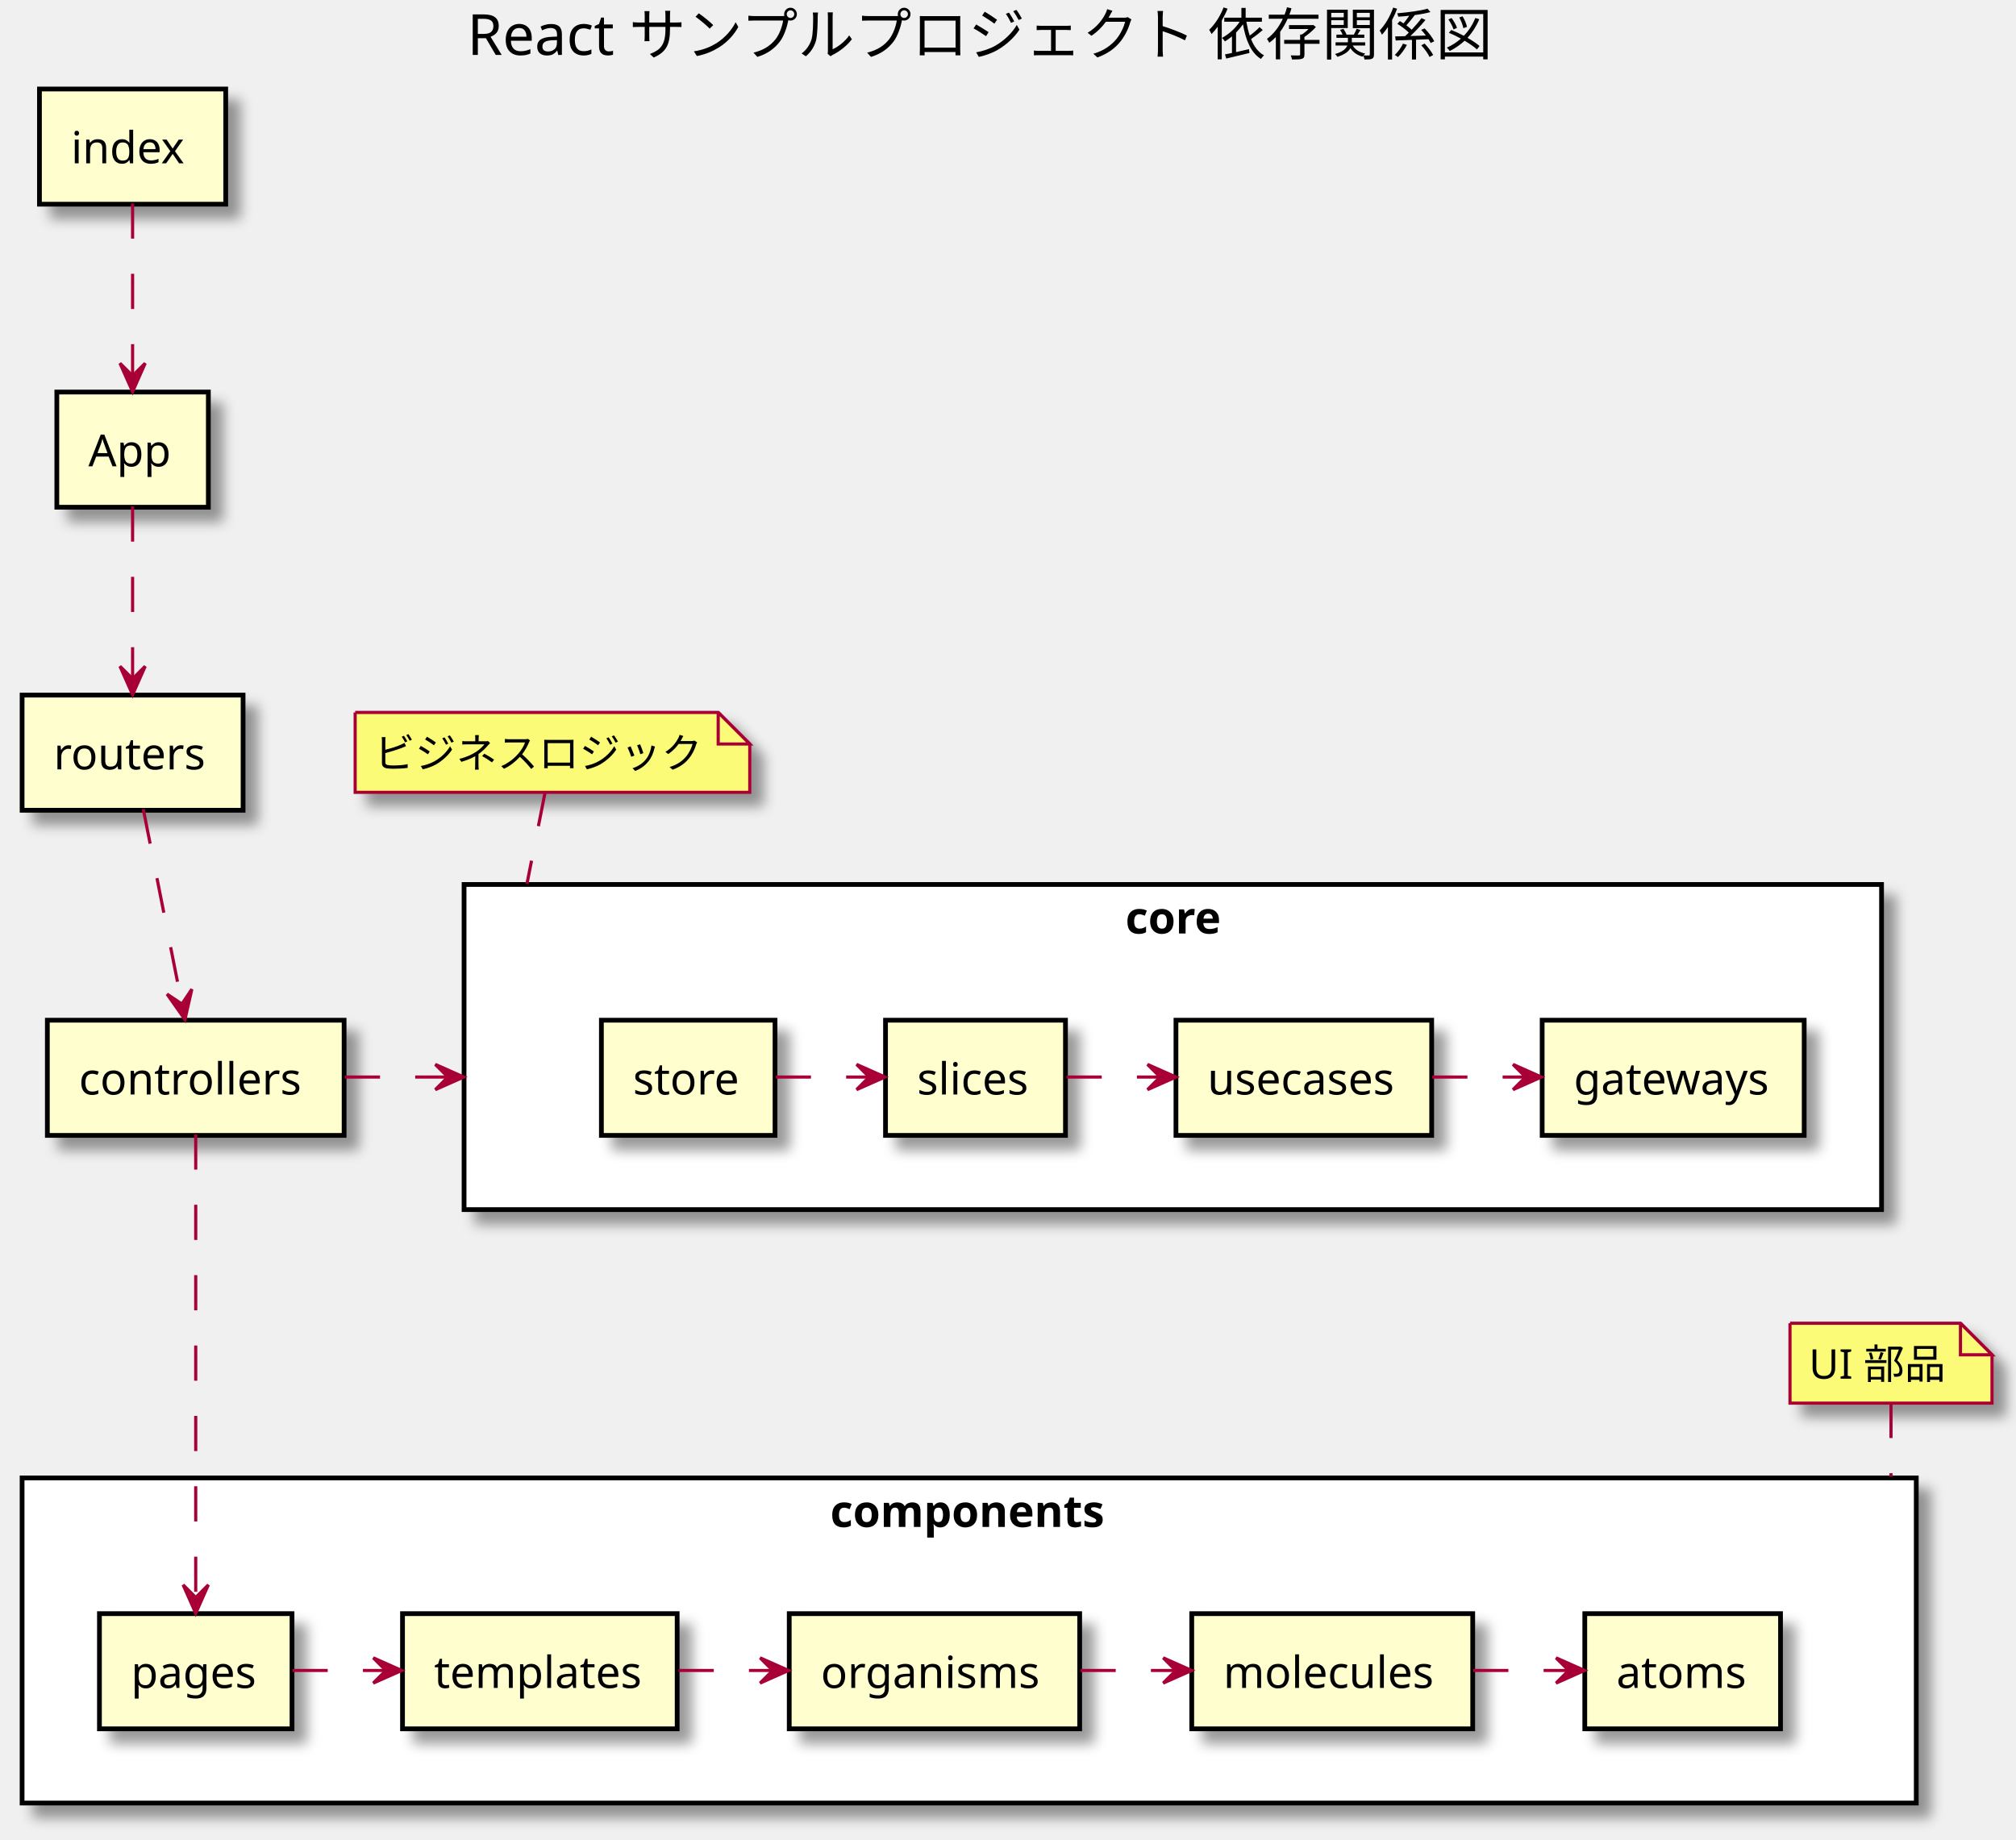
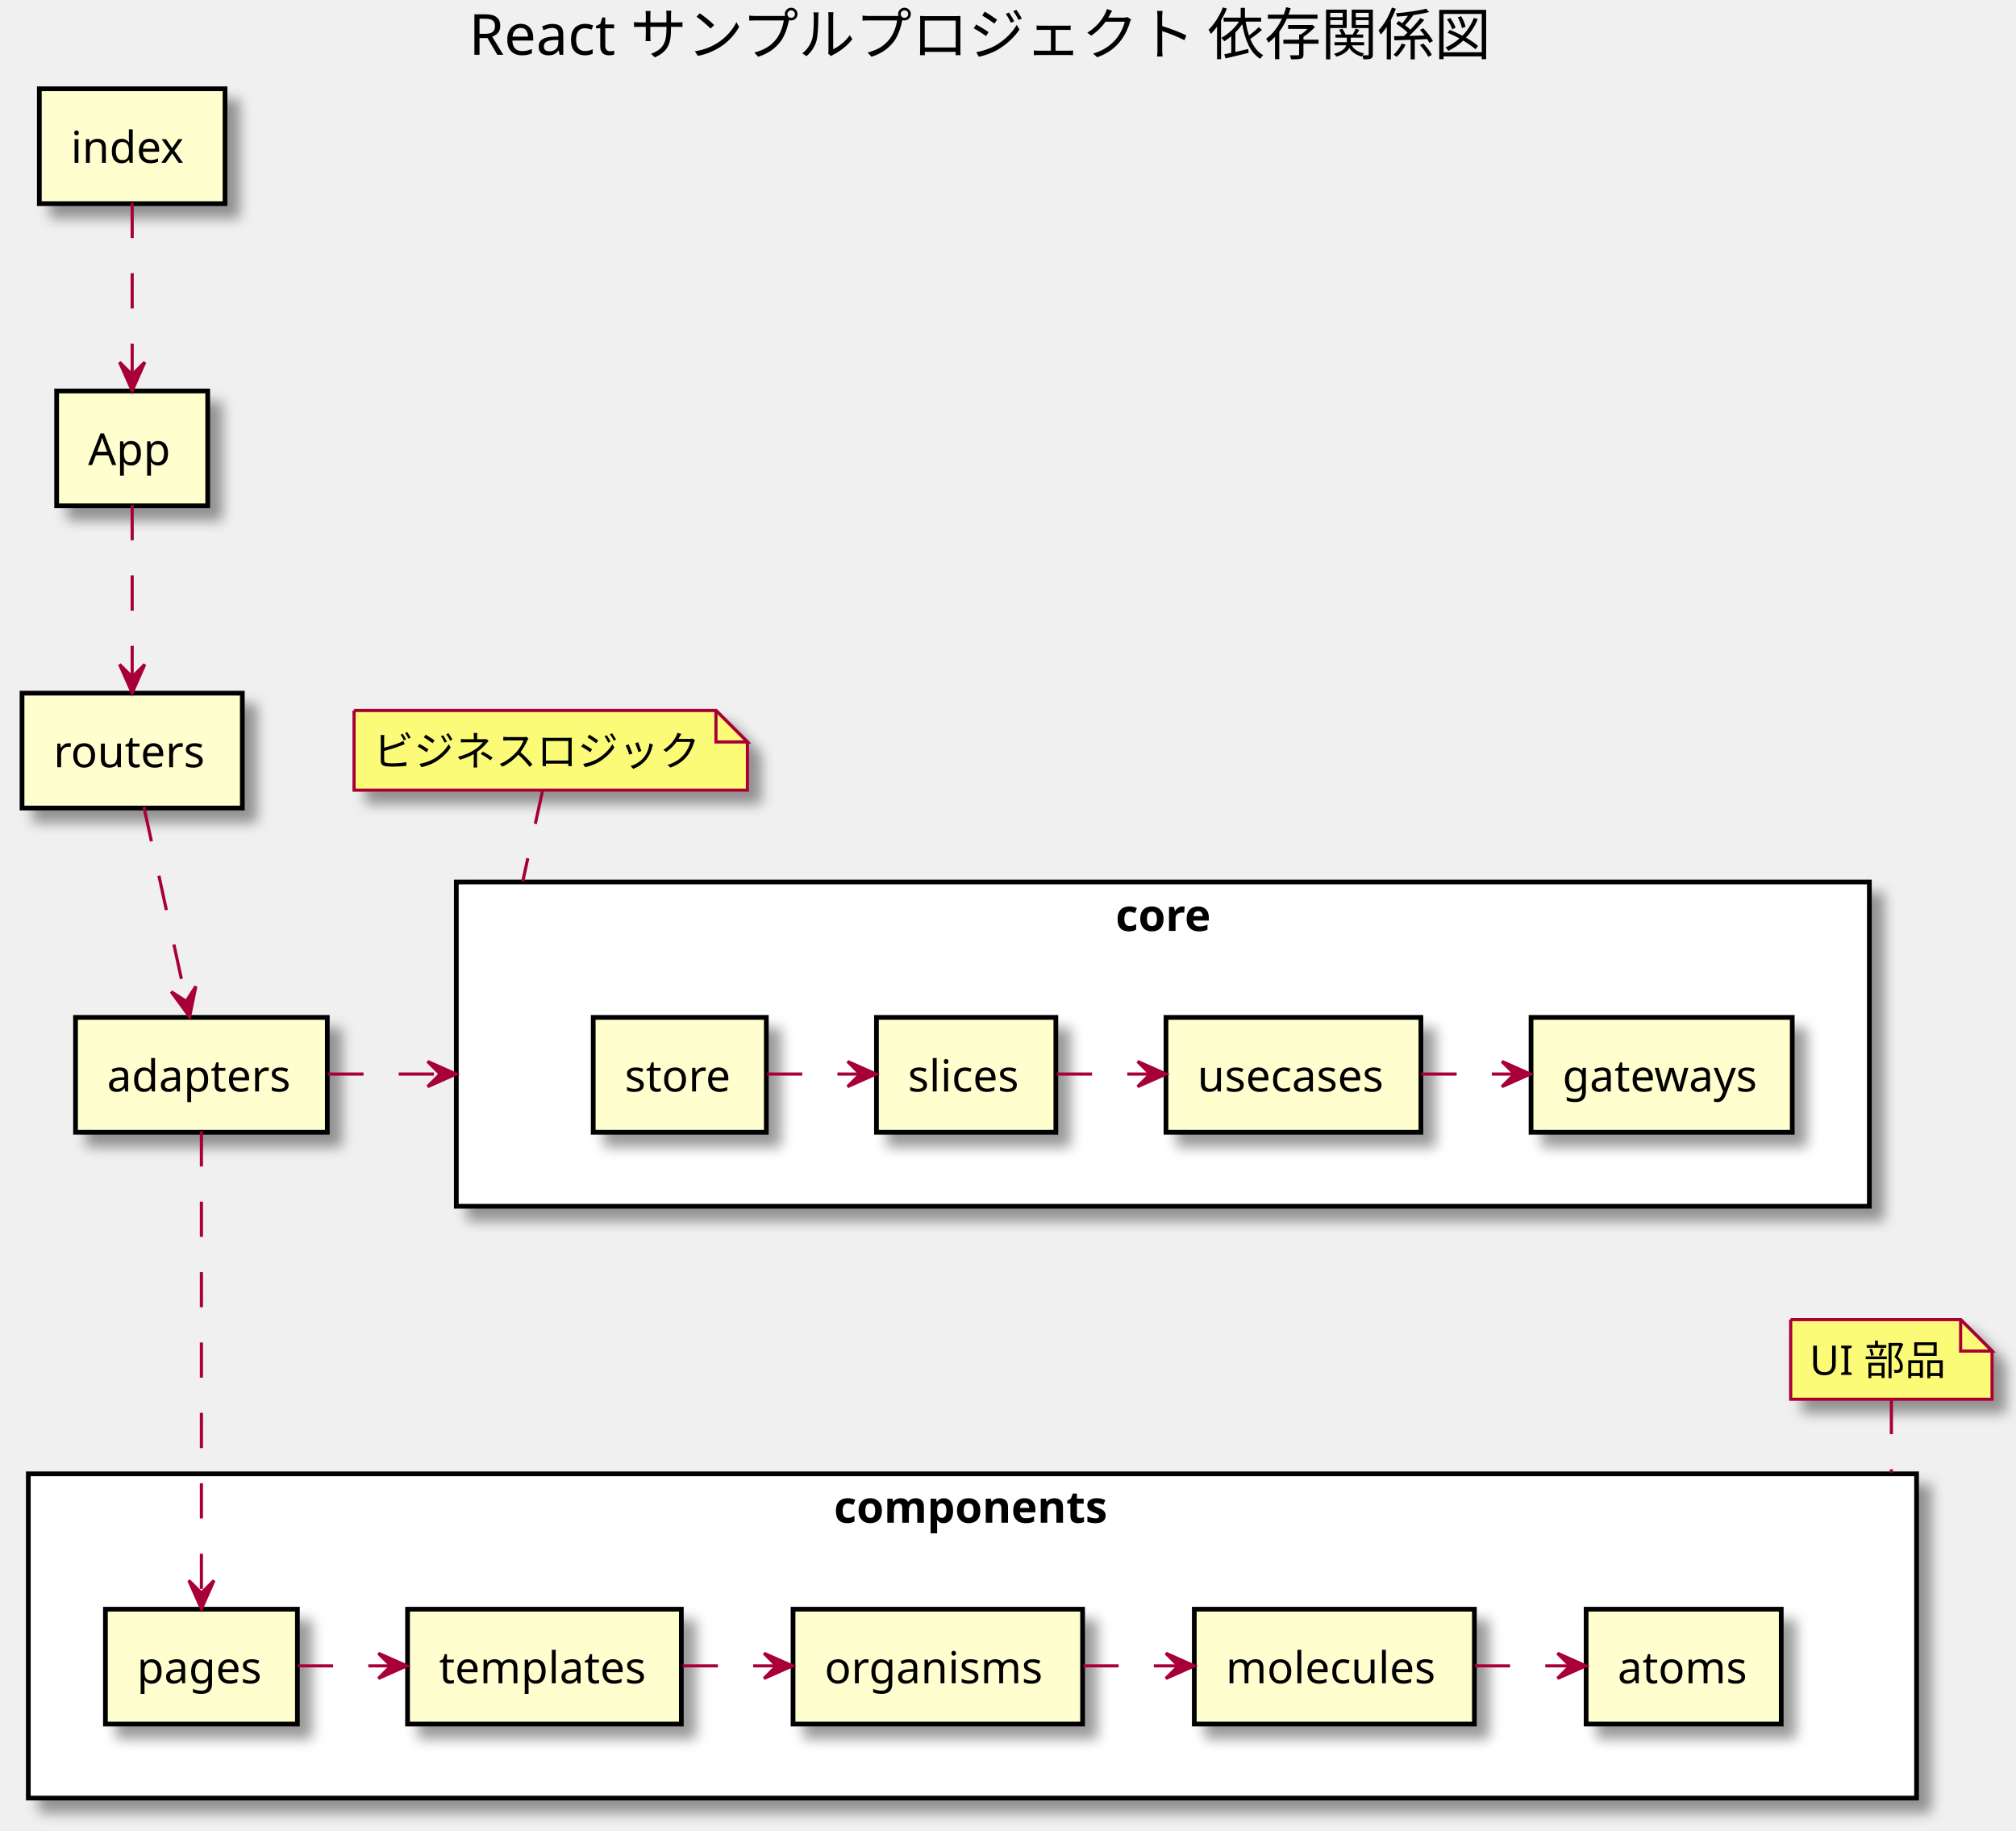
- <svg xmlns="http://www.w3.org/2000/svg" contentScriptType="application/ecmascript" contentStyleType="text/css" height="366.091px" preserveAspectRatio="none" style="width:401px;height:366px;background:#FFFFFF;" version="1.1" viewBox="0 0 401 366" width="401.884px" zoomAndPan="magnify">
+ <svg xmlns="http://www.w3.org/2000/svg" contentScriptType="application/ecmascript" contentStyleType="text/css" height="364.945px" preserveAspectRatio="none" style="width:401px;height:364px;background:#FFFFFF;" version="1.1" viewBox="0 0 401 364" width="401.878px" zoomAndPan="magnify">
  <defs>
-     <filter height="300%" id="fba9ewnayrfv4" width="300%" x="-1" y="-1">
-       <feGaussianBlur result="blurOut" stdDeviation="1.256" />
+     <filter height="300%" id="ffqfbtmhnitl4" width="300%" x="-1" y="-1">
+       <feGaussianBlur result="blurOut" stdDeviation="1.252" />
      <feColorMatrix in="blurOut" result="blurOut2" type="matrix" values="0 0 0 0 0 0 0 0 0 0 0 0 0 0 0 0 0 0 .4 0" />
-       <feOffset dx="2.512" dy="2.512" in="blurOut2" result="blurOut3" />
+       <feOffset dx="2.504" dy="2.504" in="blurOut2" result="blurOut3" />
      <feBlend in="SourceGraphic" in2="blurOut3" mode="normal" />
    </filter>
  </defs>
  <g>
-     <text fill="#000000" font-family="sans-serif" font-size="11.303" lengthAdjust="spacing" textLength="206.593" x="92.936" y="10.928">React サンプルプロジェクト 依存関係図</text>
-     <rect fill="#FFFFFF" filter="url(#fba9ewnayrfv4)" height="64.678" style="stroke:#000000;stroke-width:0.942;" width="376.766" x="4.396" y="294.003" />
-     <text fill="#000000" font-family="sans-serif" font-size="8.791" font-weight="bold" lengthAdjust="spacing" textLength="55.259" x="165.149" y="303.758">components</text>
-     <rect fill="#FFFFFF" filter="url(#fba9ewnayrfv4)" height="64.678" style="stroke:#000000;stroke-width:0.942;" width="281.947" x="92.308" y="175.949" />
-     <text fill="#000000" font-family="sans-serif" font-size="8.791" font-weight="bold" lengthAdjust="spacing" textLength="18.838" x="223.862" y="185.704">core</text>
-     <rect fill="#FEFECE" filter="url(#fba9ewnayrfv4)" height="22.913" style="stroke:#000000;stroke-width:0.942;" width="38.305" x="19.78" y="321.004" />
-     <text fill="#000000" font-family="sans-serif" font-size="8.791" lengthAdjust="spacing" textLength="25.746" x="26.06" y="335.783">pages</text>
-     <rect fill="#FEFECE" filter="url(#fba9ewnayrfv4)" height="22.913" style="stroke:#000000;stroke-width:0.942;" width="57.771" x="156.986" y="321.004" />
-     <text fill="#000000" font-family="sans-serif" font-size="8.791" lengthAdjust="spacing" textLength="45.212" x="163.265" y="335.783">organisms</text>
-     <rect fill="#FEFECE" filter="url(#fba9ewnayrfv4)" height="22.913" style="stroke:#000000;stroke-width:0.942;" width="55.887" x="237.049" y="321.004" />
-     <text fill="#000000" font-family="sans-serif" font-size="8.791" lengthAdjust="spacing" textLength="43.328" x="243.328" y="335.783">molecules</text>
-     <rect fill="#FEFECE" filter="url(#fba9ewnayrfv4)" height="22.913" style="stroke:#000000;stroke-width:0.942;" width="38.932" x="315.228" y="321.004" />
-     <text fill="#000000" font-family="sans-serif" font-size="8.791" lengthAdjust="spacing" textLength="26.374" x="321.507" y="335.783">atoms</text>
-     <rect fill="#FEFECE" filter="url(#fba9ewnayrfv4)" height="22.913" style="stroke:#000000;stroke-width:0.942;" width="54.631" x="80.063" y="321.004" />
-     <text fill="#000000" font-family="sans-serif" font-size="8.791" lengthAdjust="spacing" textLength="42.072" x="86.342" y="335.783">templates</text>
-     <rect fill="#FEFECE" filter="url(#fba9ewnayrfv4)" height="22.913" style="stroke:#000000;stroke-width:0.942;" width="52.119" x="306.75" y="202.951" />
-     <text fill="#000000" font-family="sans-serif" font-size="8.791" lengthAdjust="spacing" textLength="39.56" x="313.03" y="217.73">gateways</text>
-     <rect fill="#FEFECE" filter="url(#fba9ewnayrfv4)" height="22.913" style="stroke:#000000;stroke-width:0.942;" width="35.793" x="176.138" y="202.951" />
-     <text fill="#000000" font-family="sans-serif" font-size="8.791" lengthAdjust="spacing" textLength="23.234" x="182.418" y="217.73">slices</text>
-     <rect fill="#FEFECE" filter="url(#fba9ewnayrfv4)" height="22.913" style="stroke:#000000;stroke-width:0.942;" width="34.537" x="119.623" y="202.951" />
-     <text fill="#000000" font-family="sans-serif" font-size="8.791" lengthAdjust="spacing" textLength="21.978" x="125.903" y="217.73">store</text>
-     <rect fill="#FEFECE" filter="url(#fba9ewnayrfv4)" height="22.913" style="stroke:#000000;stroke-width:0.942;" width="50.863" x="233.909" y="202.951" />
-     <text fill="#000000" font-family="sans-serif" font-size="8.791" lengthAdjust="spacing" textLength="38.305" x="240.188" y="217.73">usecases</text>
-     <rect fill="#FEFECE" filter="url(#fba9ewnayrfv4)" height="22.913" style="stroke:#000000;stroke-width:0.942;" width="37.049" x="7.849" y="17.707" />
-     <text fill="#000000" font-family="sans-serif" font-size="8.791" lengthAdjust="spacing" textLength="24.49" x="14.129" y="32.486">index</text>
-     <rect fill="#FEFECE" filter="url(#fba9ewnayrfv4)" height="22.913" style="stroke:#000000;stroke-width:0.942;" width="30.141" x="11.303" y="77.99" />
-     <text fill="#000000" font-family="sans-serif" font-size="8.791" lengthAdjust="spacing" textLength="17.582" x="17.582" y="92.769">App</text>
-     <rect fill="#FEFECE" filter="url(#fba9ewnayrfv4)" height="22.913" style="stroke:#000000;stroke-width:0.942;" width="43.956" x="4.396" y="138.273" />
-     <text fill="#000000" font-family="sans-serif" font-size="8.791" lengthAdjust="spacing" textLength="31.397" x="10.675" y="153.051">routers</text>
-     <rect fill="#FEFECE" filter="url(#fba9ewnayrfv4)" height="22.913" style="stroke:#000000;stroke-width:0.942;" width="59.027" x="9.419" y="202.951" />
-     <text fill="#000000" font-family="sans-serif" font-size="8.791" lengthAdjust="spacing" textLength="46.468" x="15.699" y="217.73">controllers</text>
-     <path d="M356.044,263.233 L356.044,279.127 L396.232,279.127 L396.232,269.513 L389.953,263.233 L356.044,263.233 " fill="#FBFB77" filter="url(#fba9ewnayrfv4)" style="stroke:#A80036;stroke-width:0.628;" />
-     <path d="M389.953,263.233 L389.953,269.513 L396.232,269.513 L389.953,263.233 " fill="#FBFB77" style="stroke:#A80036;stroke-width:0.628;" />
-     <text fill="#000000" font-family="sans-serif" font-size="8.163" lengthAdjust="spacing" textLength="27.002" x="359.812" y="274.265">UI 部品</text>
-     <path d="M70.644,141.726 L70.644,157.62 L149.137,157.62 L149.137,148.006 L142.857,141.726 L70.644,141.726 " fill="#FBFB77" filter="url(#fba9ewnayrfv4)" style="stroke:#A80036;stroke-width:0.628;" />
-     <path d="M142.857,141.726 L142.857,148.006 L149.137,148.006 L142.857,141.726 " fill="#FBFB77" style="stroke:#A80036;stroke-width:0.628;" />
-     <text fill="#000000" font-family="sans-serif" font-size="8.163" lengthAdjust="spacing" textLength="65.306" x="74.411" y="152.758">ビジネスロジック</text>
-     <path d="M376.138,279.064 C376.138,282.941 376.138,288.027 376.138,293.508 C376.138,293.594 376.138,293.679 376.138,293.765 " fill="none" id="GMN12-components" style="stroke:#A80036;stroke-width:0.628;stroke-dasharray:7.0,7.0;" />
-     <path d="M26.374,40.464 C26.374,50.034 26.374,64.056 26.374,74.511 " fill="none" id="index-to-App" style="stroke:#A80036;stroke-width:0.628;stroke-dasharray:7.0,7.0;" />
-     <polygon fill="#A80036" points="26.374,77.909,28.885,72.257,26.374,74.769,23.862,72.257,26.374,77.909" style="stroke:#A80036;stroke-width:0.628;" />
-     <path d="M26.374,100.747 C26.374,110.317 26.374,124.339 26.374,134.794 " fill="none" id="App-to-routers" style="stroke:#A80036;stroke-width:0.628;stroke-dasharray:7.0,7.0;" />
-     <polygon fill="#A80036" points="26.374,138.191,28.885,132.54,26.374,135.051,23.862,132.54,26.374,138.191" style="stroke:#A80036;stroke-width:0.628;" />
-     <path d="M28.502,160.96 C30.612,171.623 33.859,188 36.169,199.66 " fill="none" id="routers-to-controllers" style="stroke:#A80036;stroke-width:0.628;stroke-dasharray:7.0,7.0;" />
-     <polygon fill="#A80036" points="36.791,202.813,38.159,196.781,36.182,199.733,33.231,197.756,36.791,202.813" style="stroke:#A80036;stroke-width:0.628;" />
-     <path d="M58.185,332.307 C64.345,332.307 70.512,332.307 76.672,332.307 " fill="none" id="pages-to-templates" style="stroke:#A80036;stroke-width:0.628;stroke-dasharray:7.0,7.0;" />
-     <polygon fill="#A80036" points="79.9,332.307,74.248,329.795,76.76,332.307,74.248,334.819,79.9,332.307" style="stroke:#A80036;stroke-width:0.628;" />
-     <path d="M38.932,225.664 C38.932,246.869 38.932,294.003 38.932,317.62 " fill="none" id="controllers-to-pages" style="stroke:#A80036;stroke-width:0.628;stroke-dasharray:7.0,7.0;" />
-     <polygon fill="#A80036" points="38.932,320.929,41.444,315.277,38.932,317.789,36.421,315.277,38.932,320.929" style="stroke:#A80036;stroke-width:0.628;" />
-     <path d="M214.926,332.307 C221.199,332.307 227.472,332.307 233.746,332.307 " fill="none" id="organisms-to-molecules" style="stroke:#A80036;stroke-width:0.628;stroke-dasharray:7.0,7.0;" />
-     <polygon fill="#A80036" points="237.024,332.307,231.372,329.795,233.884,332.307,231.372,334.819,237.024,332.307" style="stroke:#A80036;stroke-width:0.628;" />
-     <path d="M293.036,332.307 C299.315,332.307 305.601,332.307 311.881,332.307 " fill="none" id="molecules-to-atoms" style="stroke:#A80036;stroke-width:0.628;stroke-dasharray:7.0,7.0;" />
-     <polygon fill="#A80036" points="315.165,332.307,309.513,329.795,312.025,332.307,309.513,334.819,315.165,332.307" style="stroke:#A80036;stroke-width:0.628;" />
-     <path d="M134.976,332.307 C141.18,332.307 147.391,332.307 153.595,332.307 " fill="none" id="templates-to-organisms" style="stroke:#A80036;stroke-width:0.628;stroke-dasharray:7.0,7.0;" />
-     <polygon fill="#A80036" points="156.841,332.307,151.19,329.795,153.702,332.307,151.19,334.819,156.841,332.307" style="stroke:#A80036;stroke-width:0.628;" />
-     <path d="M68.59,214.254 C73.306,214.254 78.022,214.254 82.737,214.254 C85.095,214.254 87.452,214.254 89.809,214.254 C90.398,214.254 90.987,214.254 91.577,214.254 C91.724,214.254 91.871,214.254 92.019,214.254 C92.092,214.254 92.166,214.254 92.24,214.254 " fill="none" id="controllers-to-core" style="stroke:#A80036;stroke-width:0.628;stroke-dasharray:7.0,7.0;" />
-     <polygon fill="#A80036" points="92.24,214.254,86.588,211.742,89.1,214.254,86.588,216.766,92.24,214.254" style="stroke:#A80036;stroke-width:0.628;" />
-     <path d="M154.305,214.254 C160.471,214.254 166.637,214.254 172.804,214.254 " fill="none" id="store-to-slices" style="stroke:#A80036;stroke-width:0.628;stroke-dasharray:7.0,7.0;" />
-     <polygon fill="#A80036" points="176.031,214.254,170.38,211.742,172.892,214.254,170.38,216.766,176.031,214.254" style="stroke:#A80036;stroke-width:0.628;" />
-     <path d="M212.144,214.254 C218.323,214.254 224.496,214.254 230.669,214.254 " fill="none" id="slices-to-usecases" style="stroke:#A80036;stroke-width:0.628;stroke-dasharray:7.0,7.0;" />
-     <polygon fill="#A80036" points="233.903,214.254,228.251,211.742,230.763,214.254,228.251,216.766,233.903,214.254" style="stroke:#A80036;stroke-width:0.628;" />
-     <path d="M284.885,214.254 C291.046,214.254 297.212,214.254 303.378,214.254 " fill="none" id="usecases-to-gateways" style="stroke:#A80036;stroke-width:0.628;stroke-dasharray:7.0,7.0;" />
-     <polygon fill="#A80036" points="306.6,214.254,300.948,211.742,303.46,214.254,300.948,216.766,306.6,214.254" style="stroke:#A80036;stroke-width:0.628;" />
-     <path d="M108.452,157.482 C107.639,161.58 106.553,167.062 105.377,172.997 C105.23,173.739 105.081,174.488 104.932,175.243 C104.895,175.431 104.857,175.62 104.82,175.809 " fill="none" id="GMN32-core" style="stroke:#A80036;stroke-width:0.628;stroke-dasharray:7.0,7.0;" />
+     <text fill="#000000" font-family="sans-serif" font-size="11.268" lengthAdjust="spacing" textLength="205.947" x="93.271" y="10.893">React サンプルプロジェクト 依存関係図</text>
+     <rect fill="#FFFFFF" filter="url(#ffqfbtmhnitl4)" height="64.476" style="stroke:#000000;stroke-width:0.939;" width="375.587" x="5.634" y="293.082" />
+     <text fill="#000000" font-family="sans-serif" font-size="8.764" font-weight="bold" lengthAdjust="spacing" textLength="55.086" x="165.884" y="302.807">components</text>
+     <rect fill="#FFFFFF" filter="url(#ffqfbtmhnitl4)" height="64.476" style="stroke:#000000;stroke-width:0.939;" width="281.064" x="90.767" y="175.399" />
+     <text fill="#000000" font-family="sans-serif" font-size="8.764" font-weight="bold" lengthAdjust="spacing" textLength="18.779" x="221.909" y="185.123">core</text>
+     <rect fill="#FEFECE" filter="url(#ffqfbtmhnitl4)" height="22.841" style="stroke:#000000;stroke-width:0.939;" width="38.185" x="20.97" y="320" />
+     <text fill="#000000" font-family="sans-serif" font-size="8.764" lengthAdjust="spacing" textLength="25.665" x="27.23" y="334.732">pages</text>
+     <rect fill="#FEFECE" filter="url(#ffqfbtmhnitl4)" height="22.841" style="stroke:#000000;stroke-width:0.939;" width="57.59" x="157.746" y="320" />
+     <text fill="#000000" font-family="sans-serif" font-size="8.764" lengthAdjust="spacing" textLength="45.07" x="164.006" y="334.732">organisms</text>
+     <rect fill="#FEFECE" filter="url(#ffqfbtmhnitl4)" height="22.841" style="stroke:#000000;stroke-width:0.939;" width="55.712" x="237.559" y="320" />
+     <text fill="#000000" font-family="sans-serif" font-size="8.764" lengthAdjust="spacing" textLength="43.193" x="243.819" y="334.732">molecules</text>
+     <rect fill="#FEFECE" filter="url(#ffqfbtmhnitl4)" height="22.841" style="stroke:#000000;stroke-width:0.939;" width="38.811" x="315.493" y="320" />
+     <text fill="#000000" font-family="sans-serif" font-size="8.764" lengthAdjust="spacing" textLength="26.291" x="321.753" y="334.732">atoms</text>
+     <rect fill="#FEFECE" filter="url(#ffqfbtmhnitl4)" height="22.841" style="stroke:#000000;stroke-width:0.939;" width="54.46" x="81.064" y="320" />
+     <text fill="#000000" font-family="sans-serif" font-size="8.764" lengthAdjust="spacing" textLength="41.941" x="87.324" y="334.732">templates</text>
+     <rect fill="#FEFECE" filter="url(#ffqfbtmhnitl4)" height="22.841" style="stroke:#000000;stroke-width:0.939;" width="51.956" x="304.538" y="202.316" />
+     <text fill="#000000" font-family="sans-serif" font-size="8.764" lengthAdjust="spacing" textLength="39.437" x="310.798" y="217.048">gateways</text>
+     <rect fill="#FEFECE" filter="url(#ffqfbtmhnitl4)" height="22.841" style="stroke:#000000;stroke-width:0.939;" width="35.681" x="174.335" y="202.316" />
+     <text fill="#000000" font-family="sans-serif" font-size="8.764" lengthAdjust="spacing" textLength="23.161" x="180.595" y="217.048">slices</text>
+     <rect fill="#FEFECE" filter="url(#ffqfbtmhnitl4)" height="22.841" style="stroke:#000000;stroke-width:0.939;" width="34.429" x="117.997" y="202.316" />
+     <text fill="#000000" font-family="sans-serif" font-size="8.764" lengthAdjust="spacing" textLength="21.909" x="124.257" y="217.048">store</text>
+     <rect fill="#FEFECE" filter="url(#ffqfbtmhnitl4)" height="22.841" style="stroke:#000000;stroke-width:0.939;" width="50.704" x="231.925" y="202.316" />
+     <text fill="#000000" font-family="sans-serif" font-size="8.764" lengthAdjust="spacing" textLength="38.185" x="238.185" y="217.048">usecases</text>
+     <rect fill="#FEFECE" filter="url(#ffqfbtmhnitl4)" height="22.841" style="stroke:#000000;stroke-width:0.939;" width="36.933" x="7.825" y="17.652" />
+     <text fill="#000000" font-family="sans-serif" font-size="8.764" lengthAdjust="spacing" textLength="24.413" x="14.085" y="32.385">index</text>
+     <rect fill="#FEFECE" filter="url(#ffqfbtmhnitl4)" height="22.841" style="stroke:#000000;stroke-width:0.939;" width="30.047" x="11.268" y="77.746" />
+     <text fill="#000000" font-family="sans-serif" font-size="8.764" lengthAdjust="spacing" textLength="17.527" x="17.527" y="92.478">App</text>
+     <rect fill="#FEFECE" filter="url(#ffqfbtmhnitl4)" height="22.841" style="stroke:#000000;stroke-width:0.939;" width="43.819" x="4.382" y="137.84" />
+     <text fill="#000000" font-family="sans-serif" font-size="8.764" lengthAdjust="spacing" textLength="31.299" x="10.642" y="152.572">routers</text>
+     <rect fill="#FEFECE" filter="url(#ffqfbtmhnitl4)" height="22.841" style="stroke:#000000;stroke-width:0.939;" width="50.078" x="15.024" y="202.316" />
+     <text fill="#000000" font-family="sans-serif" font-size="8.764" lengthAdjust="spacing" textLength="37.559" x="21.283" y="217.048">adapters</text>
+     <path d="M356.182,262.409 L356.182,278.253 L396.244,278.253 L396.244,268.669 L389.984,262.409 L356.182,262.409 " fill="#FBFB77" filter="url(#ffqfbtmhnitl4)" style="stroke:#A80036;stroke-width:0.626;" />
+     <path d="M389.984,262.409 L389.984,268.669 L396.244,268.669 L389.984,262.409 " fill="#FBFB77" style="stroke:#A80036;stroke-width:0.626;" />
+     <text fill="#000000" font-family="sans-serif" font-size="8.138" lengthAdjust="spacing" textLength="26.917" x="359.937" y="273.407">UI 部品</text>
+     <path d="M70.422,141.283 L70.422,157.127 L148.67,157.127 L148.67,147.542 L142.41,141.283 L70.422,141.283 " fill="#FBFB77" filter="url(#ffqfbtmhnitl4)" style="stroke:#A80036;stroke-width:0.626;" />
+     <path d="M142.41,141.283 L142.41,147.542 L148.67,147.542 L142.41,141.283 " fill="#FBFB77" style="stroke:#A80036;stroke-width:0.626;" />
+     <text fill="#000000" font-family="sans-serif" font-size="8.138" lengthAdjust="spacing" textLength="65.102" x="74.178" y="152.28">ビジネスロジック</text>
+     <path d="M376.213,278.19 C376.213,282.056 376.213,287.125 376.213,292.589 C376.213,292.675 376.213,292.76 376.213,292.846 " fill="none" id="GMN12-components" style="stroke:#A80036;stroke-width:0.626;stroke-dasharray:7.0,7.0;" />
+     <path d="M26.291,40.337 C26.291,49.877 26.291,63.855 26.291,74.278 " fill="none" id="index-to-App" style="stroke:#A80036;stroke-width:0.626;stroke-dasharray:7.0,7.0;" />
+     <polygon fill="#A80036" points="26.291,77.665,28.795,72.031,26.291,74.535,23.787,72.031,26.291,77.665" style="stroke:#A80036;stroke-width:0.626;" />
+     <path d="M26.291,100.431 C26.291,109.971 26.291,123.949 26.291,134.372 " fill="none" id="App-to-routers" style="stroke:#A80036;stroke-width:0.626;stroke-dasharray:7.0,7.0;" />
+     <polygon fill="#A80036" points="26.291,137.758,28.795,132.125,26.291,134.629,23.787,132.125,26.291,137.758" style="stroke:#A80036;stroke-width:0.626;" />
+     <path d="M28.626,160.457 C30.942,171.086 34.498,187.411 37.033,199.036 " fill="none" id="routers-to-adapters" style="stroke:#A80036;stroke-width:0.626;stroke-dasharray:7.0,7.0;" />
+     <polygon fill="#A80036" points="37.715,202.178,38.954,196.138,37.045,199.121,34.063,197.211,37.715,202.178" style="stroke:#A80036;stroke-width:0.626;" />
+     <path d="M59.255,331.267 C65.396,331.267 71.543,331.267 77.684,331.267 " fill="none" id="pages-to-templates" style="stroke:#A80036;stroke-width:0.626;stroke-dasharray:7.0,7.0;" />
+     <polygon fill="#A80036" points="80.901,331.267,75.268,328.763,77.772,331.267,75.268,333.771,80.901,331.267" style="stroke:#A80036;stroke-width:0.626;" />
+     <path d="M40.063,224.957 C40.063,246.096 40.063,293.082 40.063,316.625 " fill="none" id="adapters-to-pages" style="stroke:#A80036;stroke-width:0.626;stroke-dasharray:7.0,7.0;" />
+     <polygon fill="#A80036" points="40.063,319.924,42.566,314.291,40.063,316.795,37.559,314.291,40.063,319.924" style="stroke:#A80036;stroke-width:0.626;" />
+     <path d="M215.506,331.267 C221.759,331.267 228.012,331.267 234.266,331.267 " fill="none" id="organisms-to-molecules" style="stroke:#A80036;stroke-width:0.626;stroke-dasharray:7.0,7.0;" />
+     <polygon fill="#A80036" points="237.534,331.267,231.9,328.763,234.404,331.267,231.9,333.771,237.534,331.267" style="stroke:#A80036;stroke-width:0.626;" />
+     <path d="M293.371,331.267 C299.631,331.267 305.897,331.267 312.156,331.267 " fill="none" id="molecules-to-atoms" style="stroke:#A80036;stroke-width:0.626;stroke-dasharray:7.0,7.0;" />
+     <polygon fill="#A80036" points="315.43,331.267,309.797,328.763,312.3,331.267,309.797,333.771,315.43,331.267" style="stroke:#A80036;stroke-width:0.626;" />
+     <path d="M135.806,331.267 C141.991,331.267 148.181,331.267 154.366,331.267 " fill="none" id="templates-to-organisms" style="stroke:#A80036;stroke-width:0.626;stroke-dasharray:7.0,7.0;" />
+     <polygon fill="#A80036" points="157.602,331.267,151.969,328.763,154.473,331.267,151.969,333.771,157.602,331.267" style="stroke:#A80036;stroke-width:0.626;" />
+     <path d="M65.308,213.583 C70.347,213.583 75.385,213.583 80.422,213.583 C82.941,213.583 85.46,213.583 87.979,213.583 C88.609,213.583 89.239,213.583 89.868,213.583 C90.026,213.583 90.183,213.583 90.341,213.583 C90.419,213.583 90.498,213.583 90.577,213.583 C90.616,213.583 90.656,213.583 90.695,213.583 " fill="none" id="adapters-to-core" style="stroke:#A80036;stroke-width:0.626;stroke-dasharray:7.0,7.0;" />
+     <polygon fill="#A80036" points="90.695,213.583,85.061,211.079,87.565,213.583,85.061,216.087,90.695,213.583" style="stroke:#A80036;stroke-width:0.626;" />
+     <path d="M152.57,213.583 C158.717,213.583 164.864,213.583 171.011,213.583 " fill="none" id="store-to-slices" style="stroke:#A80036;stroke-width:0.626;stroke-dasharray:7.0,7.0;" />
+     <polygon fill="#A80036" points="174.228,213.583,168.595,211.079,171.099,213.583,168.595,216.087,174.228,213.583" style="stroke:#A80036;stroke-width:0.626;" />
+     <path d="M210.228,213.583 C216.388,213.583 222.542,213.583 228.695,213.583 " fill="none" id="slices-to-usecases" style="stroke:#A80036;stroke-width:0.626;stroke-dasharray:7.0,7.0;" />
+     <polygon fill="#A80036" points="231.919,213.583,226.285,211.079,228.789,213.583,226.285,216.087,231.919,213.583" style="stroke:#A80036;stroke-width:0.626;" />
+     <path d="M282.742,213.583 C288.883,213.583 295.03,213.583 301.177,213.583 " fill="none" id="usecases-to-gateways" style="stroke:#A80036;stroke-width:0.626;stroke-dasharray:7.0,7.0;" />
+     <polygon fill="#A80036" points="304.388,213.583,298.754,211.079,301.258,213.583,298.754,216.087,304.388,213.583" style="stroke:#A80036;stroke-width:0.626;" />
+     <path d="M107.969,156.989 C107.078,161.075 105.888,166.539 104.599,172.456 C104.438,173.196 104.275,173.942 104.111,174.694 C104.07,174.882 104.029,175.07 103.988,175.259 " fill="none" id="GMN32-core" style="stroke:#A80036;stroke-width:0.626;stroke-dasharray:7.0,7.0;" />
  </g>
</svg>
